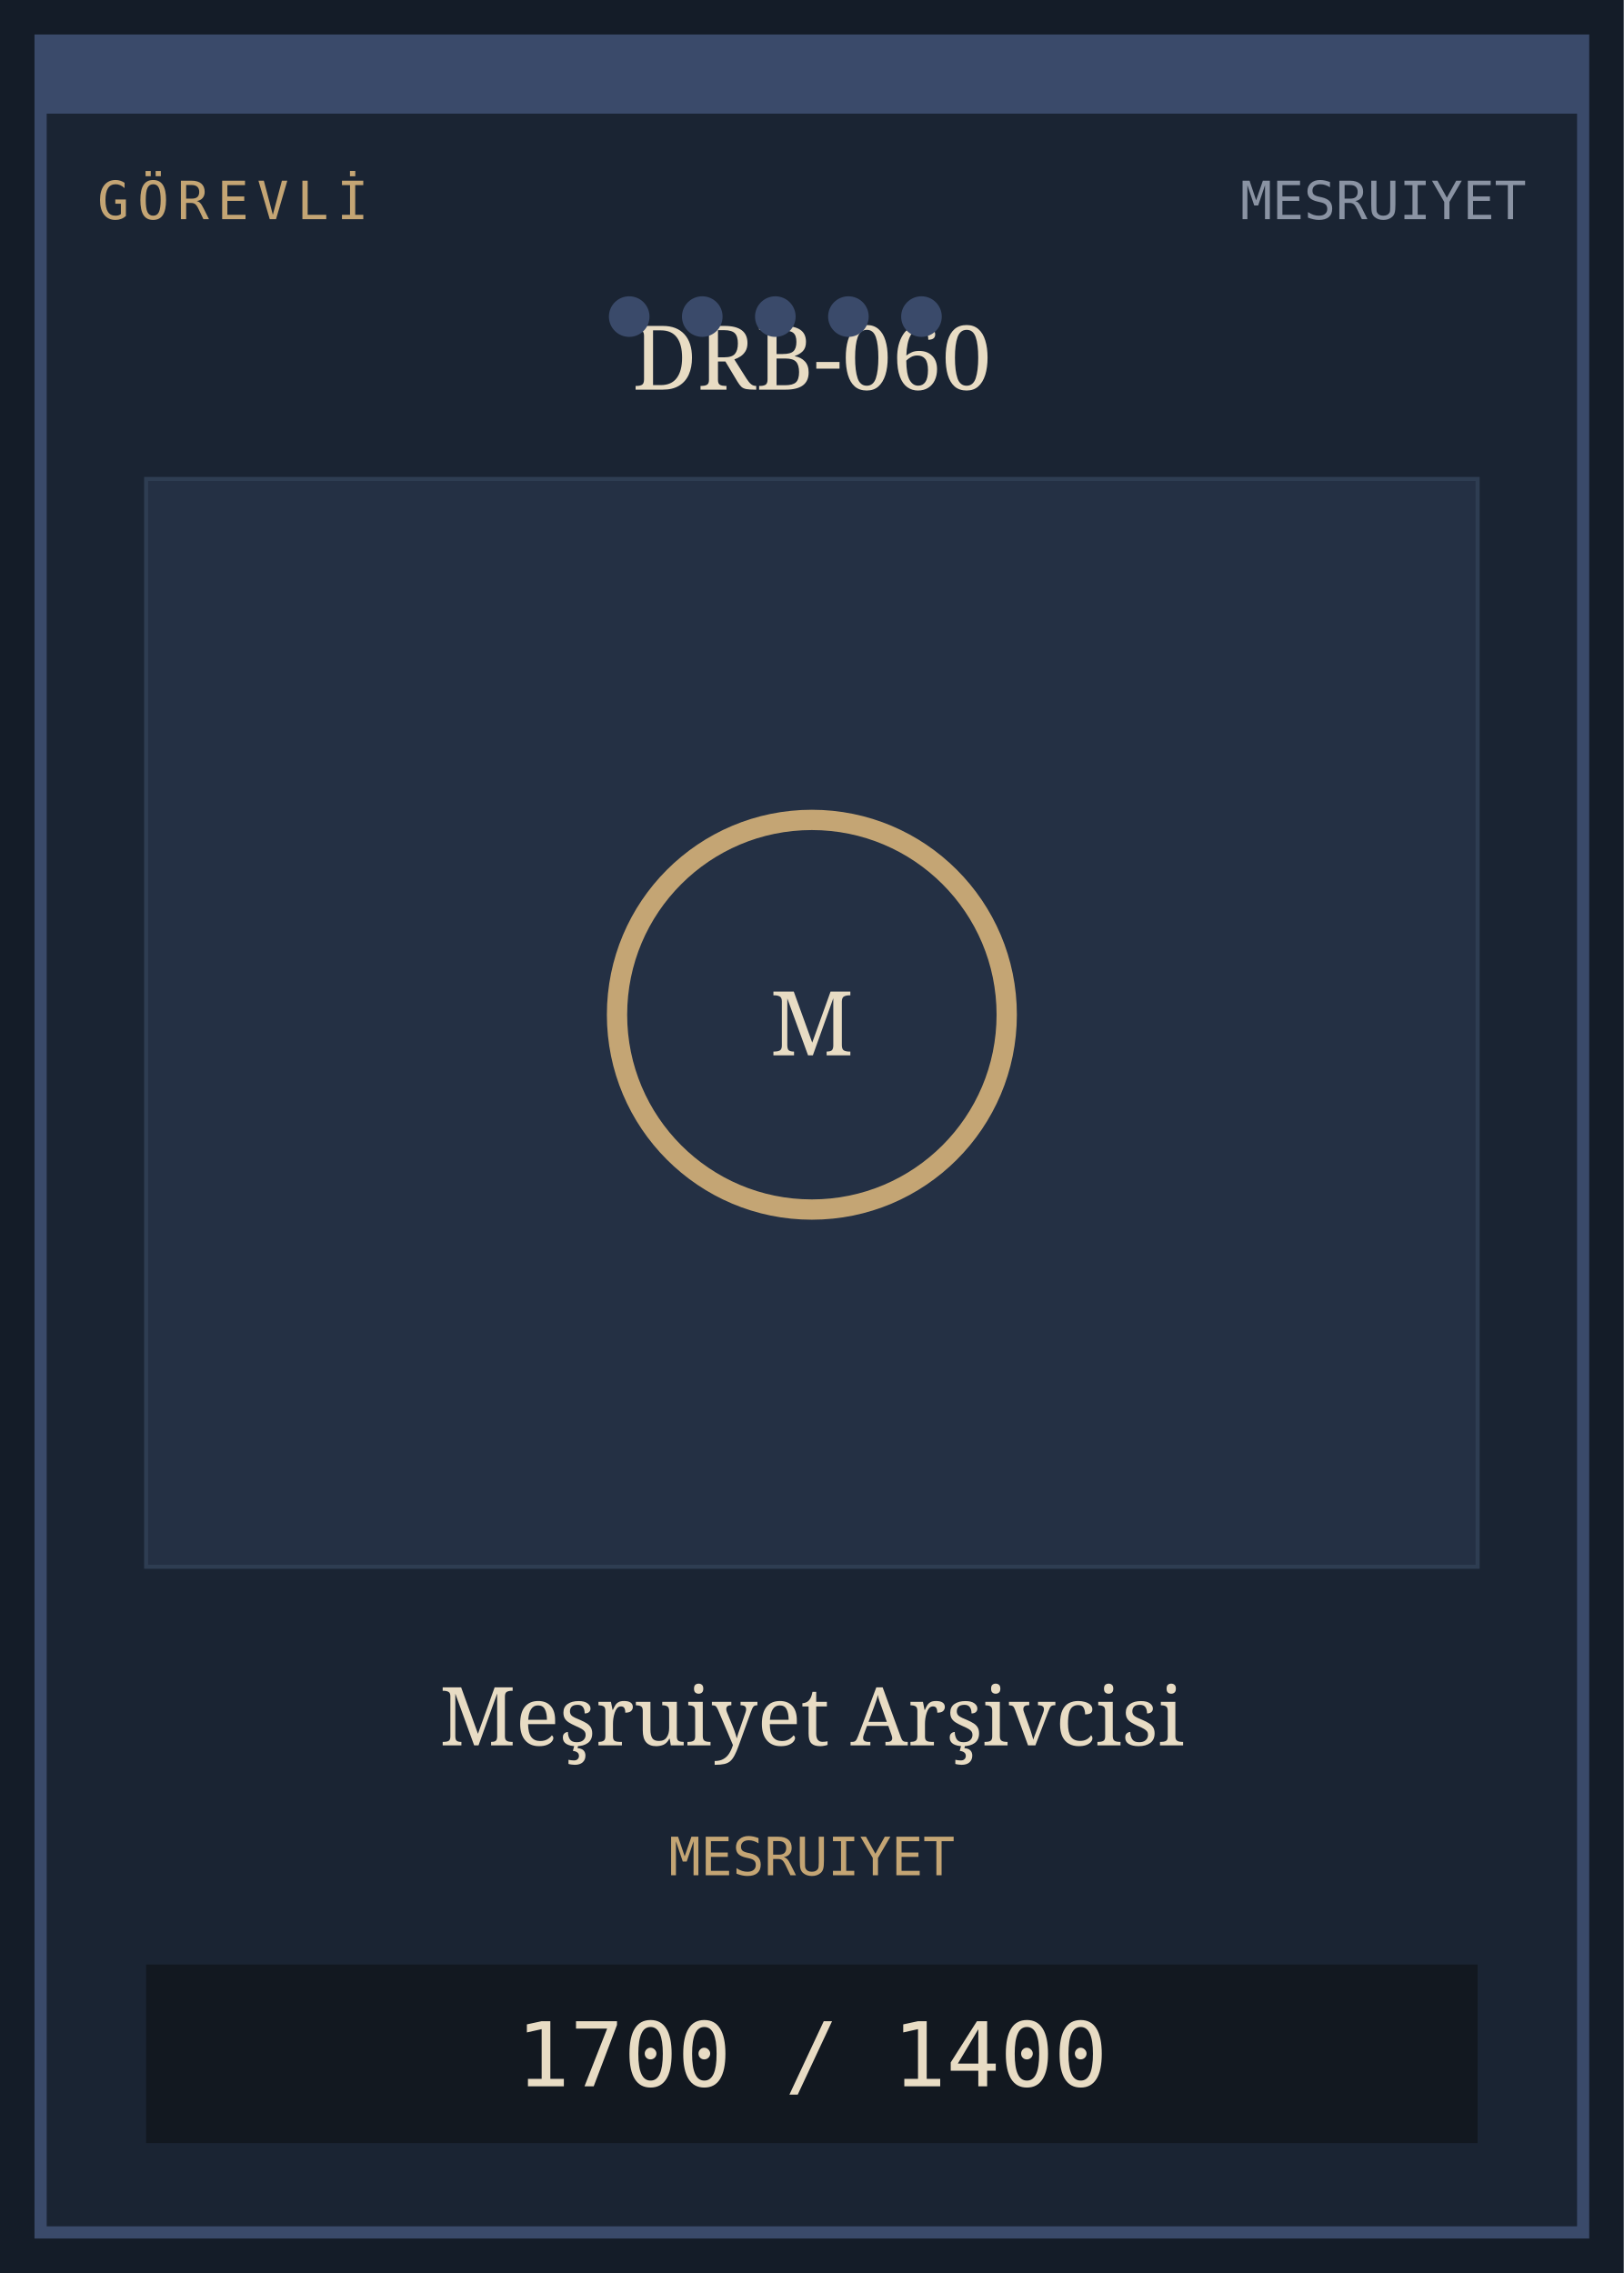
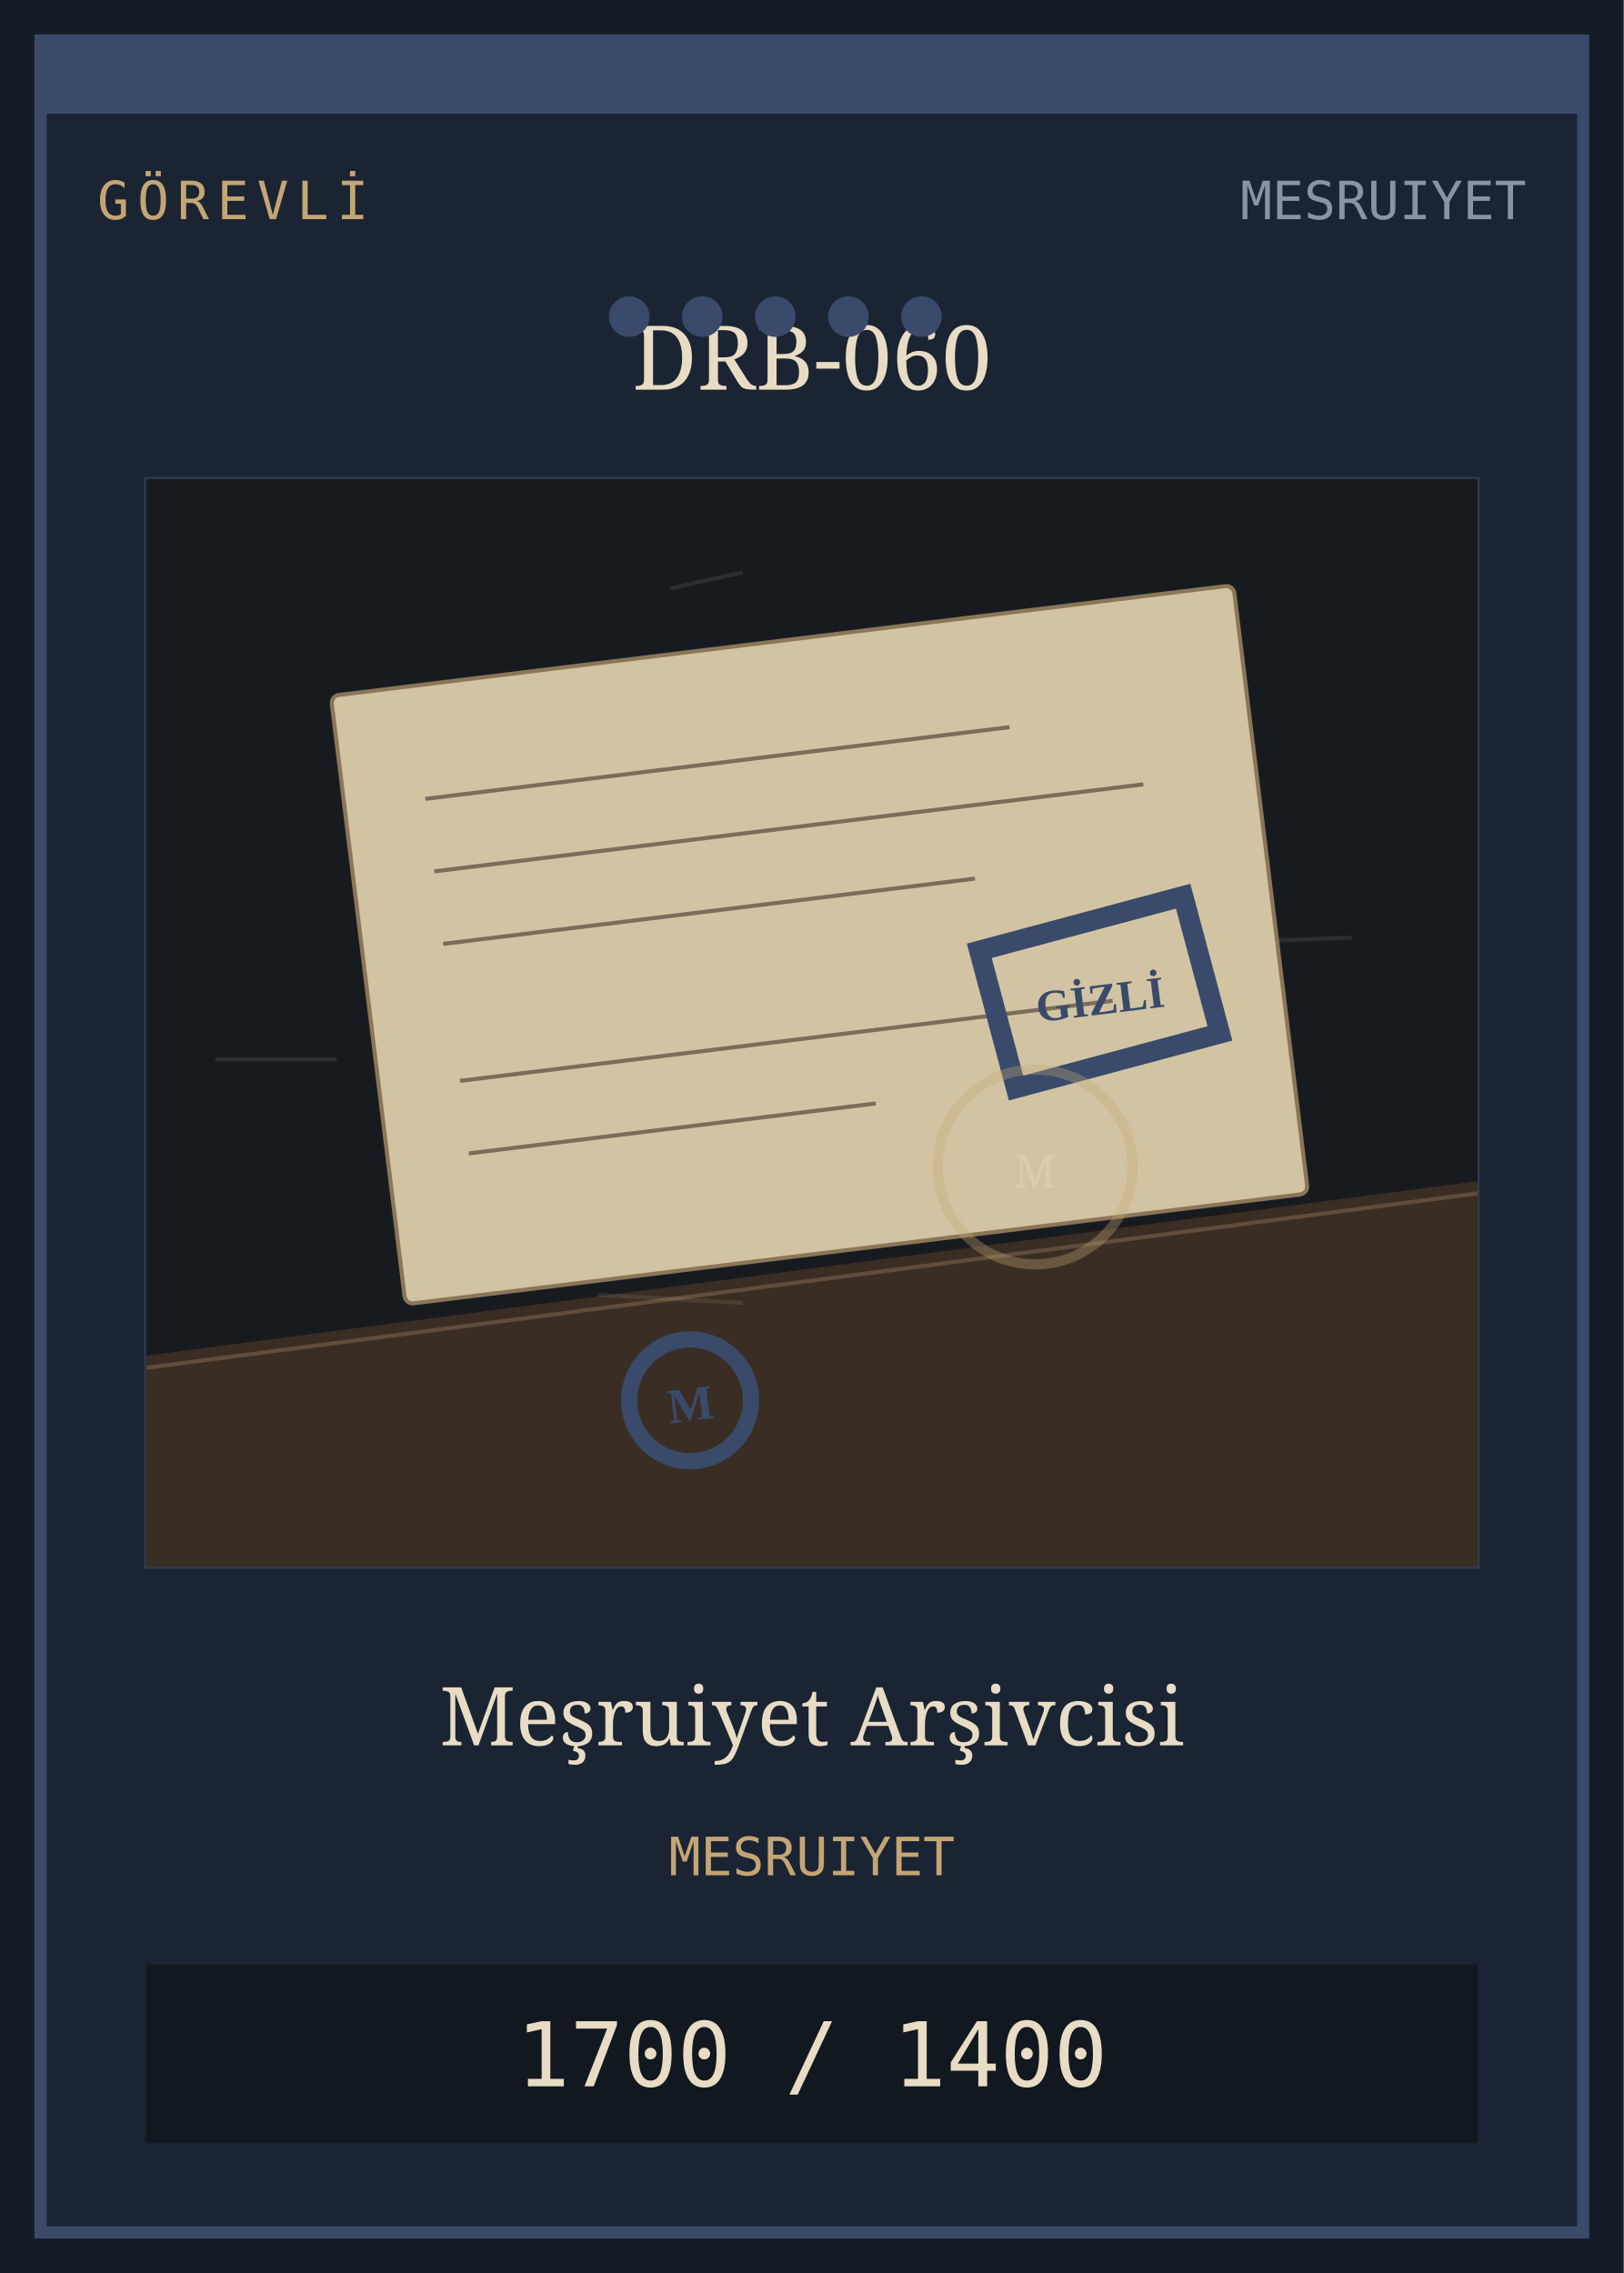
<svg xmlns="http://www.w3.org/2000/svg" viewBox="0 0 400 560" width="400" height="560">
+   <defs>
+     <clipPath id="scene">
+       <rect x="36" y="118" width="328" height="268" />
+     </clipPath>
+   </defs>
  <rect width="400" height="560" fill="#141c28" />
  <rect x="10" y="10" width="380" height="540" fill="#1a2433" stroke="#3a4a6a" stroke-width="3" />
  <rect x="10" y="10" width="380" height="18" fill="#3a4a6a" />
  <text x="24" y="54" fill="#c4a574" font-family="ui-monospace,monospace" font-size="13" letter-spacing="2">GÖREVLİ</text>
  <text x="376" y="54" text-anchor="end" fill="#8a93a3" font-family="ui-monospace,monospace" font-size="13">MESRUIYET</text>
  <text x="200" y="96" text-anchor="middle" fill="#e8dcc4" font-family="Georgia,serif" font-size="22">DRB-060</text>
  <circle cx="155" cy="78" r="5" fill="#3a4a6a" />
  <circle cx="173" cy="78" r="5" fill="#3a4a6a" />
  <circle cx="191" cy="78" r="5" fill="#3a4a6a" />
  <circle cx="209" cy="78" r="5" fill="#3a4a6a" />
  <circle cx="227" cy="78" r="5" fill="#3a4a6a" />
  <rect x="36" y="118" width="328" height="268" fill="#243044" stroke="#2e3d52" stroke-width="1" />
-   <circle cx="200" cy="250" r="48" fill="none" stroke="#c4a574" stroke-width="5" />
-   <text x="200" y="260" text-anchor="middle" fill="#e8dcc4" font-family="Georgia,serif" font-size="22">M</text>
+   <g clip-path="url(#scene)">
+     <rect x="36" y="118" width="328" height="268" fill="#171b20" />
+     <path d="M36 334 L364 291 V386 H36Z" fill="#3a2d24" />
+     <path d="M36 337 L364 294" stroke="#8f7355" opacity=".45" />
+     <path d="M165 145 l18 -4" stroke="#eadfbe" opacity=".10" />
+     <path d="M212 174 l21 -3" stroke="#eadfbe" opacity=".10" />
+     <path d="M259 203 l24 -2" stroke="#eadfbe" opacity=".10" />
+     <path d="M306 232 l27 -1" stroke="#eadfbe" opacity=".10" />
+     <path d="M53 261 l30 0" stroke="#eadfbe" opacity=".10" />
+     <path d="M100 290 l33 1" stroke="#eadfbe" opacity=".10" />
+     <path d="M147 319 l36 2" stroke="#eadfbe" opacity=".10" />
+     <g transform="rotate(-7 205 250)">
+       <rect x="92" y="157" width="224" height="151" rx="2" fill="#d2c4a3" stroke="#8b7657" />
+       <path d="M112 185h145M112 203h176M112 221h132M112 255h162M112 273h101" stroke="#55483a" opacity=".7" />
+       <rect x="245" y="235" width="52" height="35" fill="none" stroke="#3a4a6a" stroke-width="5" transform="rotate(-8 271 252)" />
+       <text x="271" y="258" text-anchor="middle" fill="#3a4a6a" font-size="11" font-weight="700">GİZLİ</text>
+     </g>
+     <g transform="translate(170 345) rotate(-7)">
+       <circle r="15" fill="none" stroke="#3a4a6a" stroke-width="4" />
+       <text x="0" y="5" text-anchor="middle" fill="#3a4a6a" font-size="12" font-weight="700">M</text>
+     </g>
+     <g opacity=".35" transform="scale(.5) translate(310 325)">
+       <circle cx="200" cy="250" r="48" fill="none" stroke="#c4a574" stroke-width="5" />
+       <text x="200" y="260" text-anchor="middle" fill="#e8dcc4" font-family="Georgia,serif" font-size="22">M</text>
+     </g>
+   </g>
  <text x="200" y="430" text-anchor="middle" fill="#e8dcc4" font-family="Georgia,serif" font-size="20">Meşruiyet Arşivcisi</text>
  <text x="200" y="462" text-anchor="middle" fill="#c4a574" font-family="ui-monospace,monospace" font-size="13">MESRUIYET</text>
  <rect x="36" y="484" width="328" height="44" fill="#121820" />
  <text x="200" y="514" text-anchor="middle" fill="#e8dcc4" font-family="ui-monospace,monospace" font-size="22">1700 / 1400</text>
</svg>
